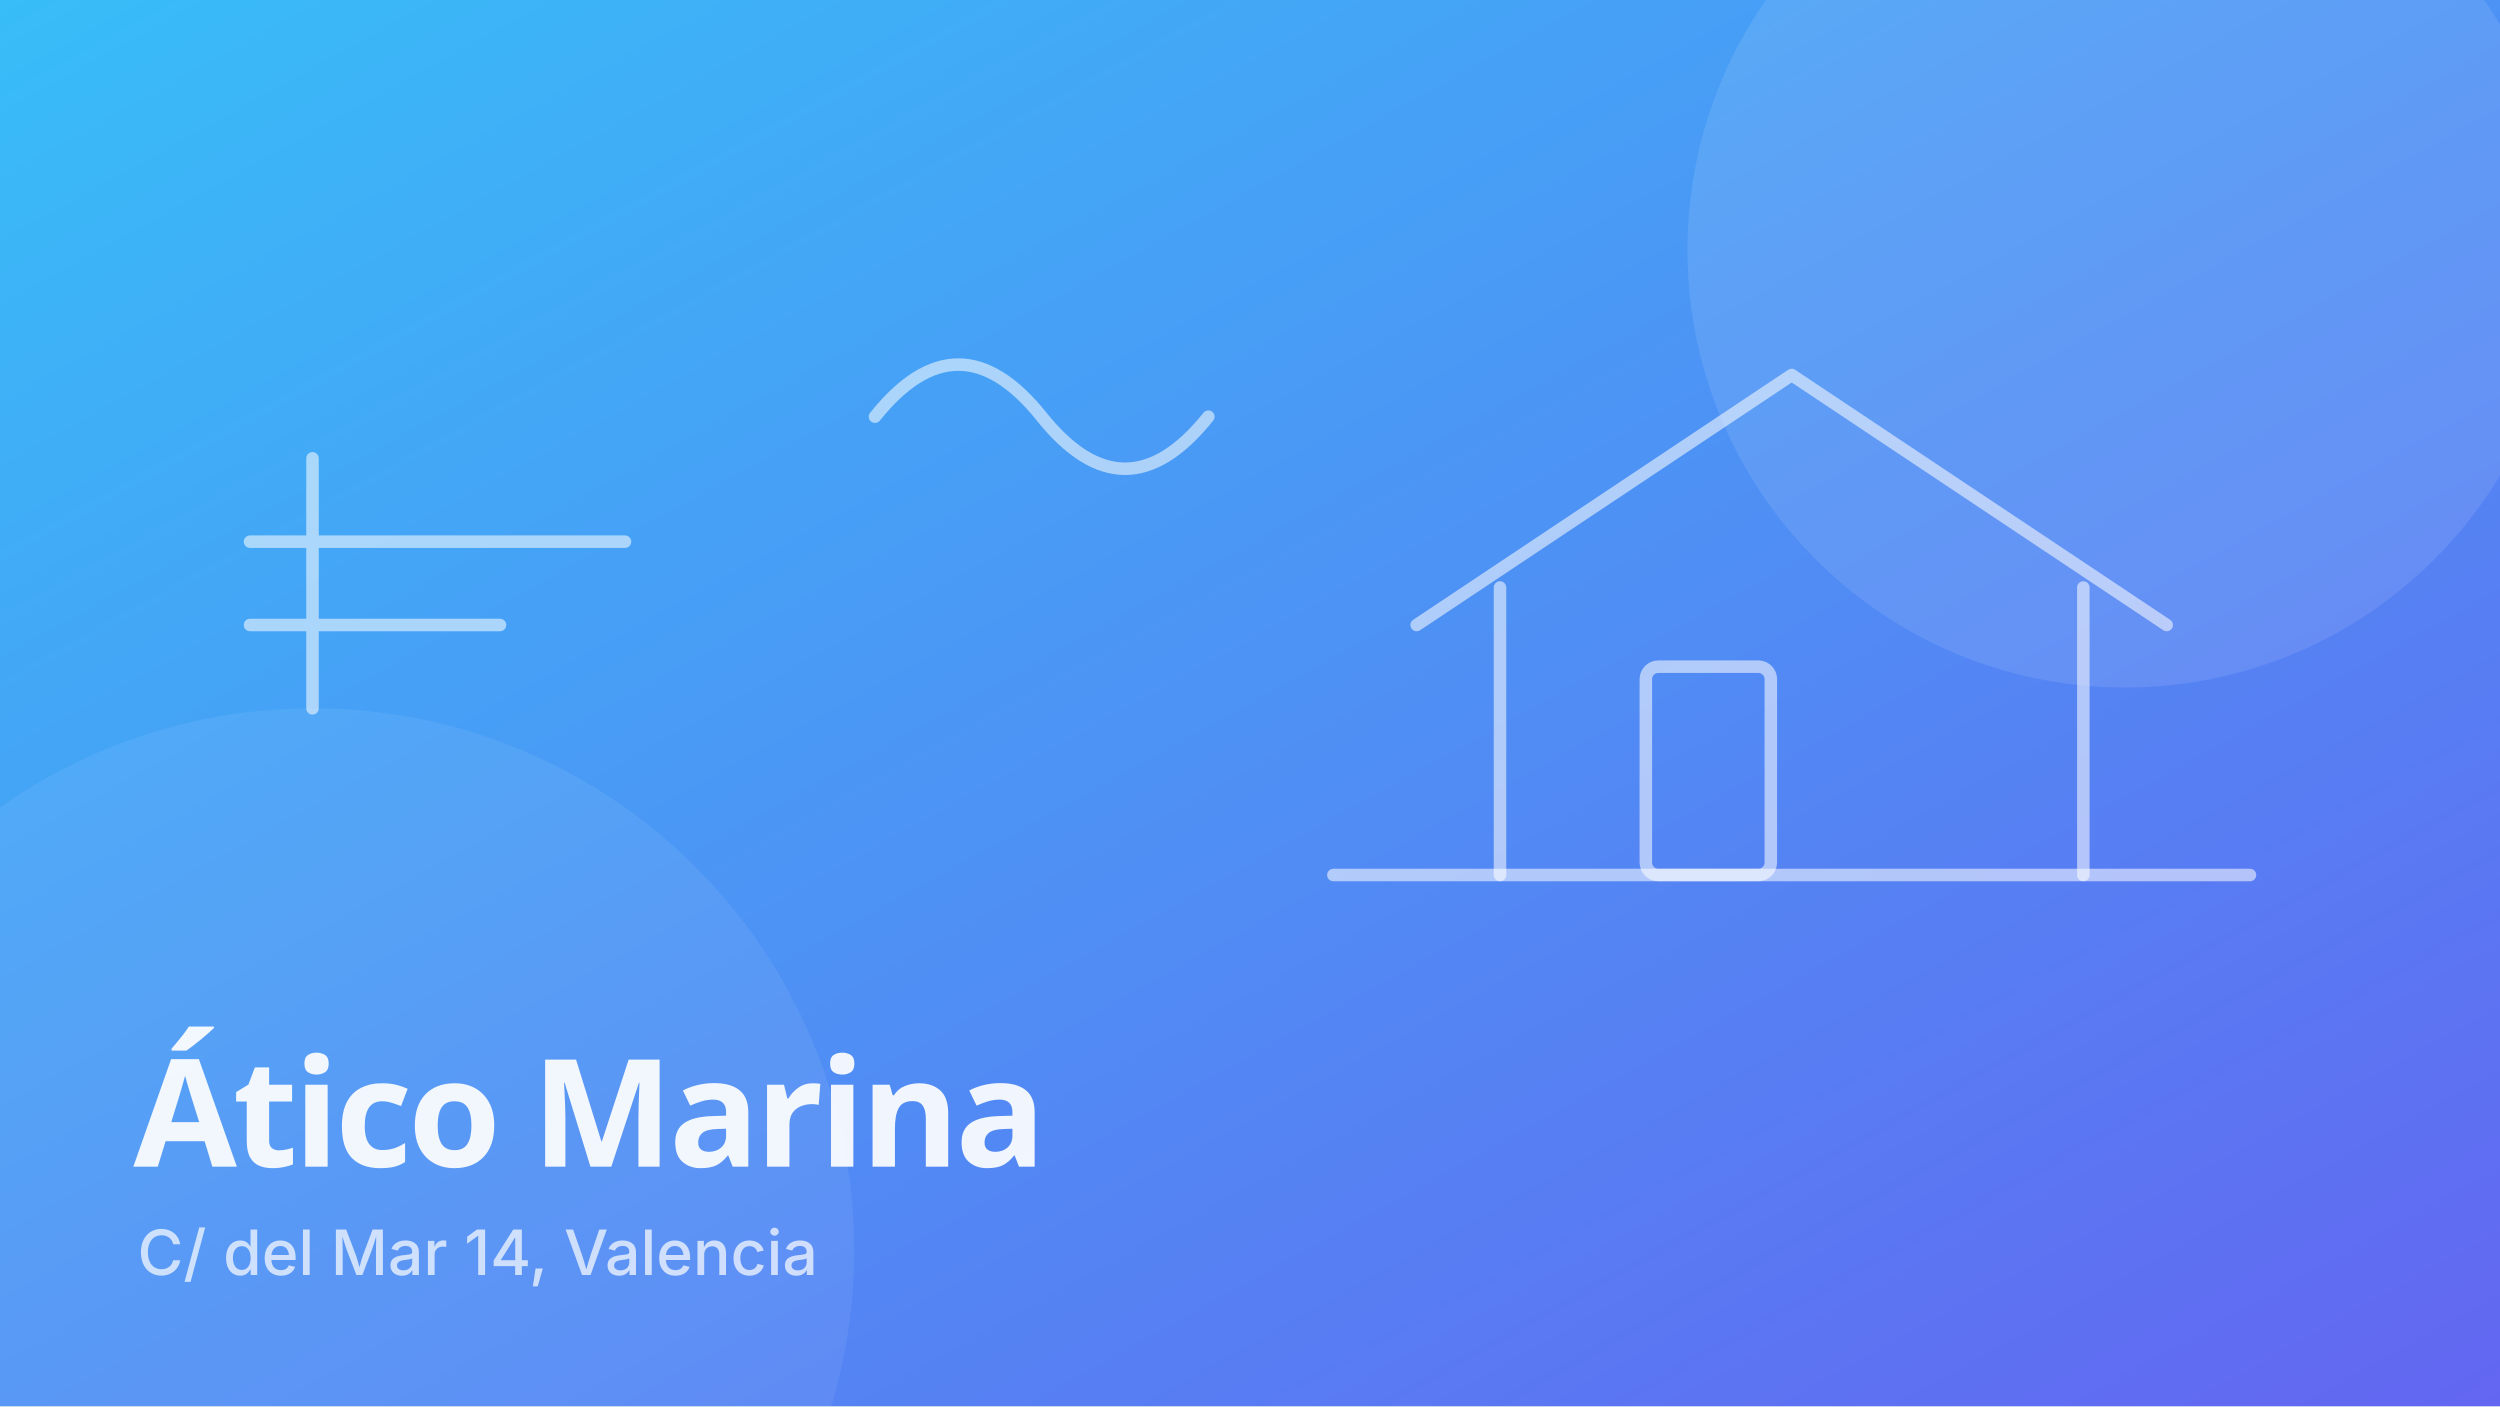
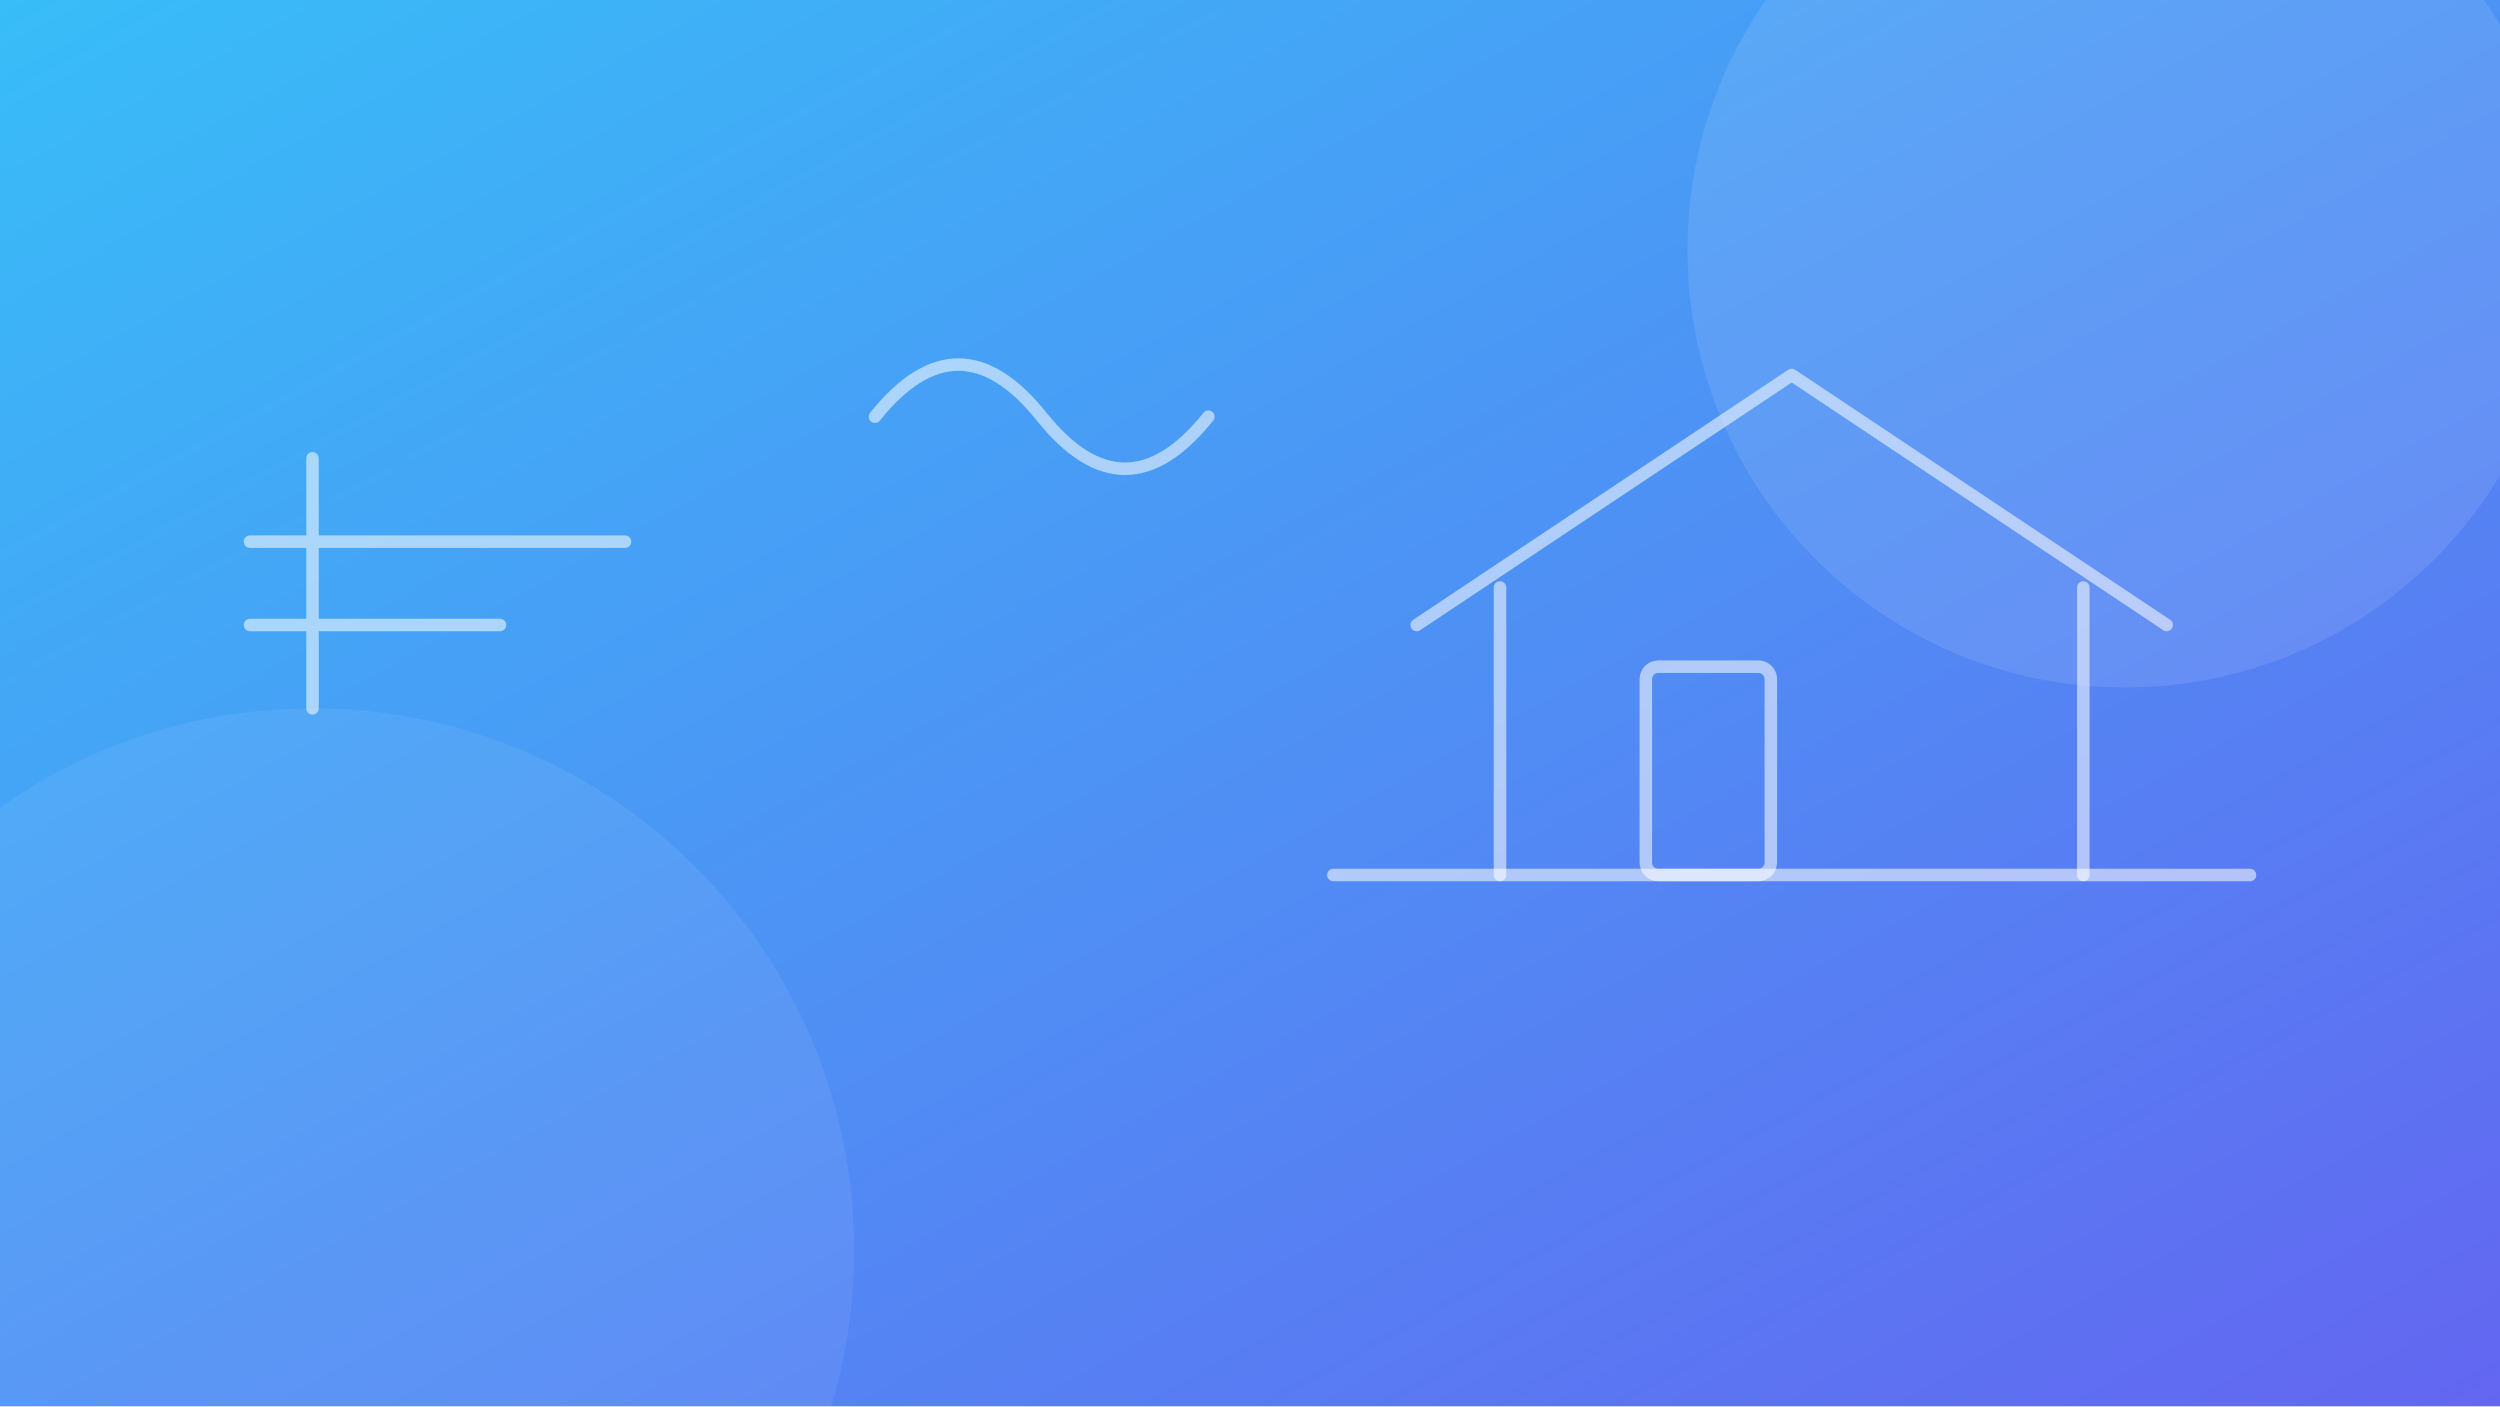
<svg xmlns="http://www.w3.org/2000/svg" viewBox="0 0 1200 675" width="1200" height="675">
  <defs>
    <linearGradient id="bg" x1="0" y1="0" x2="1" y2="1">
      <stop offset="0" stop-color="#38BDF8" />
      <stop offset="1" stop-color="#6366F1" />
    </linearGradient>
  </defs>
  <rect width="1200" height="675" fill="url(#bg)" />
  <circle cx="1020" cy="120" r="210" fill="#FFFFFF" opacity="0.10" />
  <circle cx="150" cy="600" r="260" fill="#FFFFFF" opacity="0.07" />
  <g fill="none" stroke="#FFFFFF" stroke-opacity="0.55" stroke-width="6" stroke-linecap="round" stroke-linejoin="round">
    <path d="M680 300 L860 180 L1040 300" />
    <path d="M720 282 V420 M1000 282 V420" />
    <rect x="790" y="320" width="60" height="100" rx="6" />
    <path d="M640 420 H1080" />
    <path d="M120 260 h180 M120 300 h120 M150 220 v120" />
    <path d="M420 200 q40 -50 80 0 q40 50 80 0" />
  </g>
-   <text x="64" y="560" font-family="Space Grotesk, sans-serif" font-size="72" font-weight="700" fill="#FFFFFF" fill-opacity="0.92" letter-spacing="-2">Ático Marina</text>
-   <text x="66" y="612" font-family="Inter, sans-serif" font-size="30" font-weight="500" fill="#FFFFFF" fill-opacity="0.7">C/ del Mar 14, Valencia</text>
</svg>
